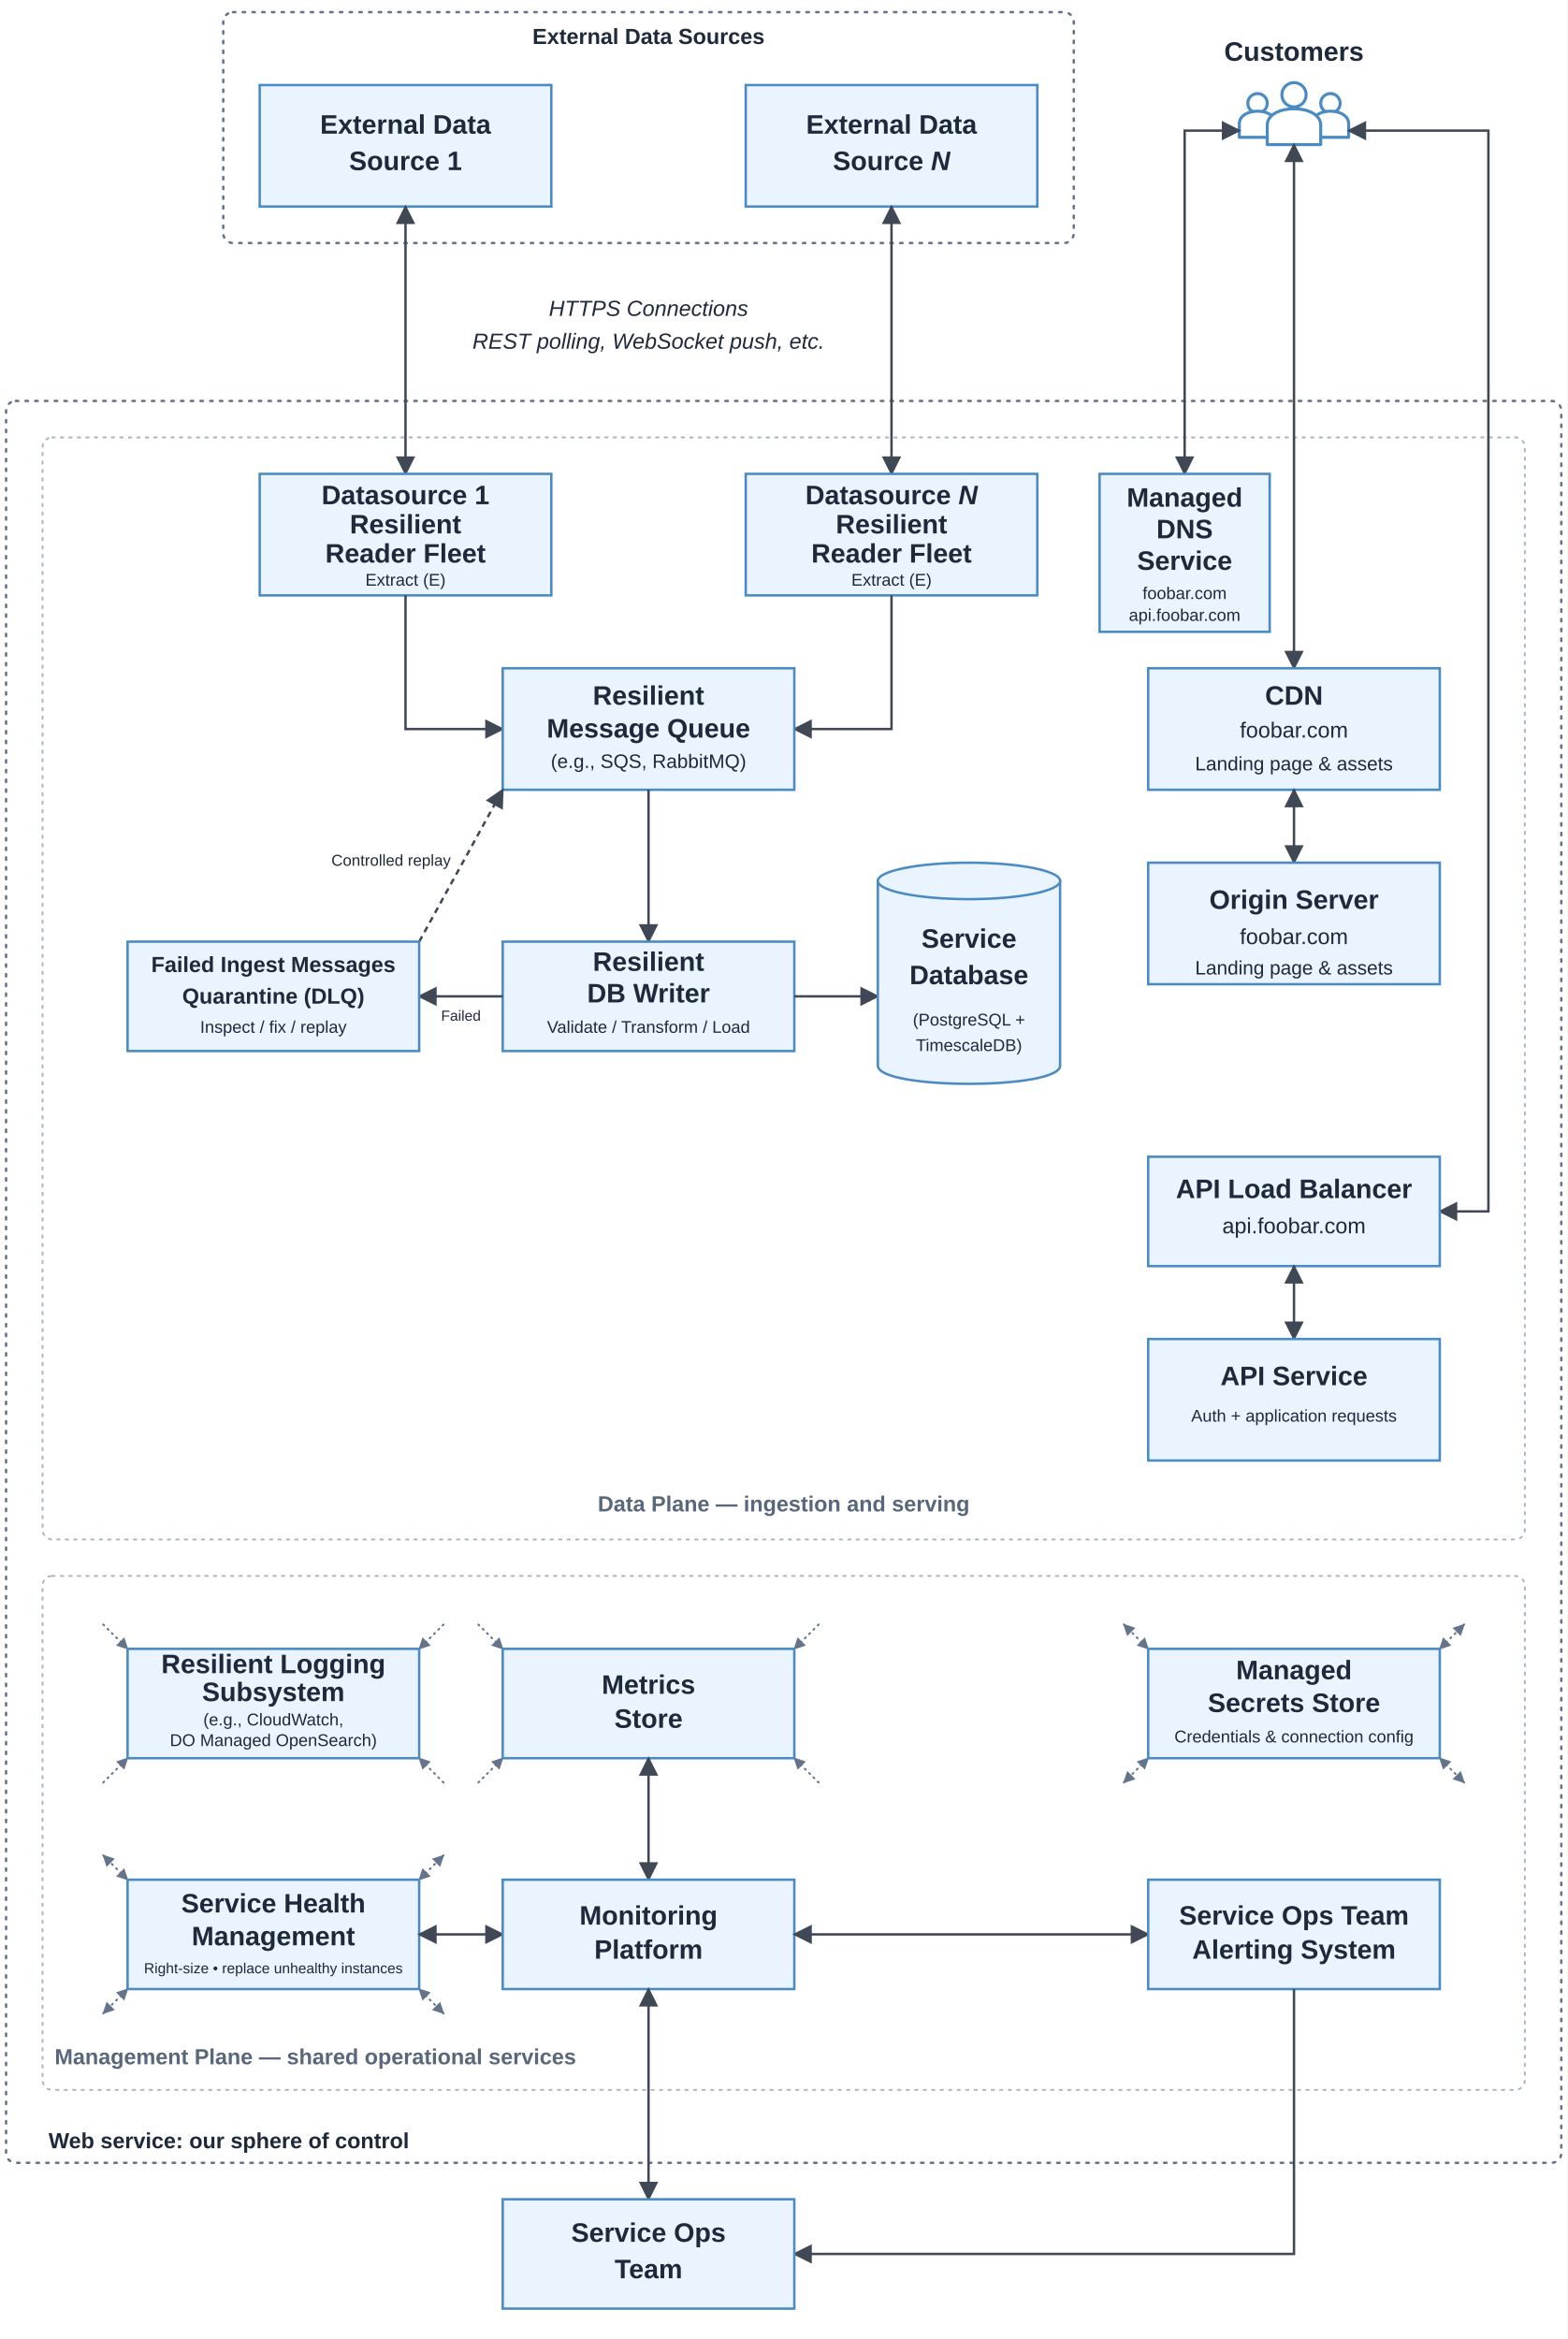
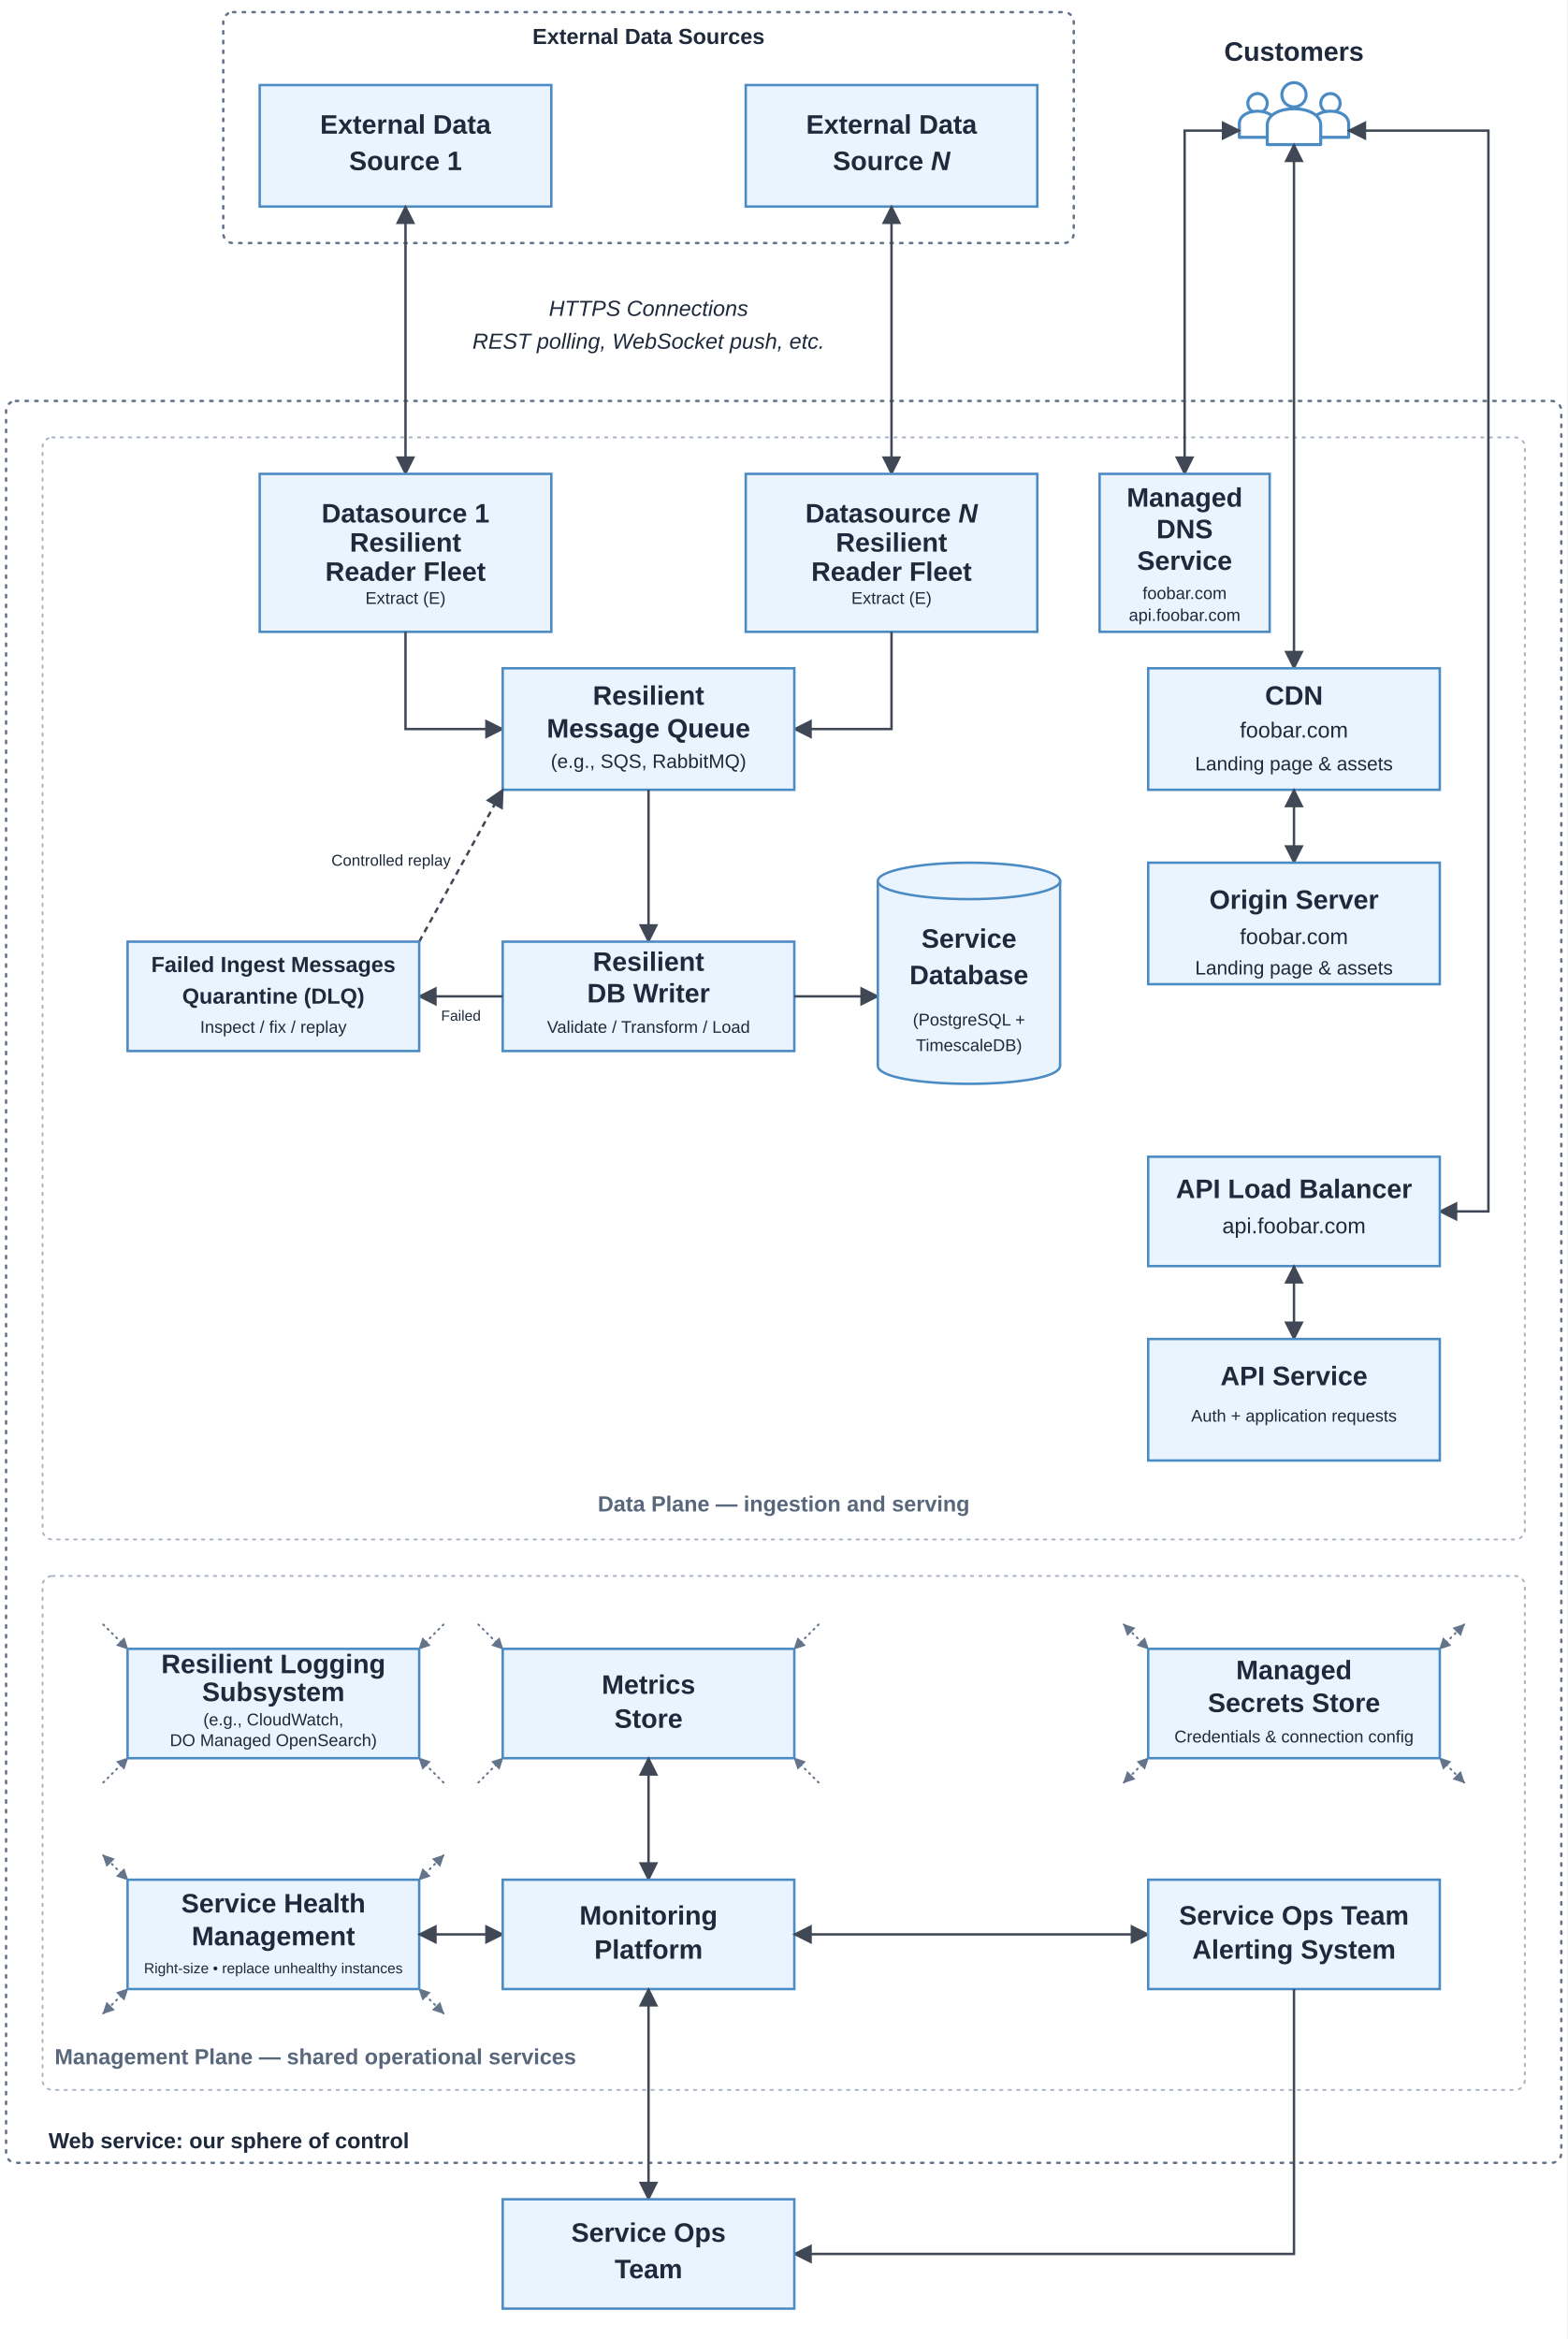
<svg xmlns="http://www.w3.org/2000/svg" width="1290" height="1925" viewBox="0 0 1290 1925" role="img" aria-labelledby="diagram-title diagram-description">
  <defs>
    <marker id="arrow" viewBox="0 0 10 10" refX="9" refY="5" markerWidth="8" markerHeight="8" orient="auto-start-reverse">
      <path d="M 0 0 L 10 5 L 0 10 Z" fill="#414855" />
    </marker>
    <marker id="log-arrow" viewBox="0 0 10 10" refX="9" refY="5" markerWidth="6" markerHeight="6" orient="auto-start-reverse">
      <path d="M 0 0 L 10 5 L 0 10 Z" fill="#64748b" />
    </marker>
  </defs>
  <style>
    text { font-family: Arial, Helvetica, sans-serif; fill: #1e293b; text-anchor: middle; }
    .plane { fill: none; stroke: #a8b3c2; stroke-width: 1.5; stroke-dasharray: 2 5; stroke-linecap: round; }
    .plane-label { font-size: 18px; font-weight: 600; fill: #58677b; }
    .node { fill: #eaf4ff; stroke: #4b8bc4; stroke-width: 2; }
    .title { font-size: 22px; font-weight: 600; }
    .detail { font-size: 18px; }
    .small { font-size: 16px; }
    .flow { fill: none; stroke: #414855; stroke-width: 2; marker-end: url(#arrow); }
    .both { marker-start: url(#arrow); }
    .replay { stroke-dasharray: 5 4; }
    .secrets-flow, .control-flow { fill: none; stroke: #64748b; stroke-width: 1.6; stroke-dasharray: 1 4; stroke-linecap: round; marker-start: url(#log-arrow); marker-end: url(#log-arrow); }
    .log-flow, .metric-flow { fill: none; stroke: #64748b; stroke-width: 1.6; stroke-dasharray: 1 4; stroke-linecap: round; marker-end: url(#log-arrow); }
  </style>
  <rect width="1290" height="1925" fill="#ffffff" />
  <g aria-label="External Data Sources">
    <rect x="183.75" y="10" width="700" height="190" rx="8" fill="none" stroke="#64748b" stroke-width="2" stroke-dasharray="2 6" stroke-linecap="round" />
    <text x="533.75" y="40" dominant-baseline="text-after-edge" style="font-size: 18px; font-weight: 600;">External Data Sources</text>
  </g>
  <g transform="translate(0, 30)">
    <g aria-label="External Data Source 1">
      <rect class="node" x="213.75" y="40" width="240" height="100" />
      <text class="title" x="333.75" y="80">External Data</text>
      <text class="title" x="333.75" y="110">Source 1</text>
    </g>
    <g aria-label="External Data Source N">
      <rect class="node" x="613.75" y="40" width="240" height="100" />
      <text class="title" x="733.75" y="80">External Data</text>
      <text class="title" x="733.75" y="110">Source <tspan font-style="italic">N</tspan>
      </text>
    </g>
    <g aria-label="Customers: multiple people">
      <g transform="translate(1065, 55)" fill="#ffffff" stroke="#4b8bc4" stroke-width="2.5" stroke-linecap="round" stroke-linejoin="round" aria-hidden="true">
        <circle cx="-30" cy="0" r="8" />
        <path d="M -45 28 V 17 C -45 3 -15 3 -15 17 V 28 Z" />
        <circle cx="30" cy="0" r="8" />
        <path d="M 15 28 V 17 C 15 3 45 3 45 17 V 28 Z" />
        <circle cx="0" cy="-7" r="10" />
        <path d="M -22 34 V 18 C -22 0 22 0 22 18 V 34 Z" />
      </g>
      <text class="title" x="1065" y="20">Customers</text>
    </g>
    <g transform="translate(0, 50)">
      <rect x="5" y="250" width="1280" height="1450" rx="8" fill="none" stroke="#64748b" stroke-width="2" stroke-dasharray="2 6" stroke-linecap="round" />
      <text x="40" y="1688" style="text-anchor: start; font-size: 18px; font-weight: 600;">Web service: our sphere of control</text>
      <g aria-label="Data Plane: ingestion and serving">
        <rect class="plane" x="35" y="280" width="1220" height="907" rx="8" />
        <text class="plane-label" x="645" y="1152" dominant-baseline="text-before-edge">Data Plane — ingestion and serving</text>
      </g>
      <g aria-label="Management Plane: shared operational services">
        <rect class="plane" x="35" y="1217" width="1220" height="423" rx="8" />
        <text class="plane-label" x="45" y="1607" dominant-baseline="text-before-edge" style="text-anchor: start;">Management Plane — shared operational services</text>
      </g>
      <path class="flow both" d="M 333.75 90 V 310" />
      <path class="flow both" d="M 733.75 90 V 310" />
      <g aria-label="HTTPS Connections: REST polling, WebSocket push, etc." font-style="italic">
        <text class="detail" x="533.75" y="180">HTTPS Connections</text>
        <text class="detail" x="533.75" y="207">REST polling, WebSocket push, etc.</text>
      </g>
      <path class="flow both" d="M 1065 39 V 470" />
      <path class="flow both" d="M 1020 27.5 H 975 V 310" />
      <path class="flow both" d="M 1110 27.5 H 1225 V 917 H 1185" />
      <g transform="translate(0, 30)">
        <g aria-label="Datasource 1 Resilient Reader Fleet">
-           <rect class="node" x="213.75" y="280" width="240" height="100" />
-           <text class="title" x="333.75" y="305">Datasource 1</text>
-           <text class="title" x="333.75" y="329">Resilient</text>
-           <text class="title" x="333.75" y="353">Reader Fleet</text>
-           <text x="333.75" y="372" style="font-size: 14px;">Extract (E)</text>
+           <rect class="node" x="213.75" y="280" width="240" height="130" />
+           <text class="title" x="333.75" y="320">Datasource 1</text>
+           <text class="title" x="333.75" y="344">Resilient</text>
+           <text class="title" x="333.75" y="368">Reader Fleet</text>
+           <text x="333.75" y="387" style="font-size: 14px;">Extract (E)</text>
        </g>
        <g aria-label="Datasource N Resilient Reader Fleet">
-           <rect class="node" x="613.75" y="280" width="240" height="100" />
-           <text class="title" x="733.75" y="305">Datasource <tspan font-style="italic">N</tspan>
+           <rect class="node" x="613.75" y="280" width="240" height="130" />
+           <text class="title" x="733.75" y="320">Datasource <tspan font-style="italic">N</tspan>
          </text>
-           <text class="title" x="733.75" y="329">Resilient</text>
-           <text class="title" x="733.75" y="353">Reader Fleet</text>
-           <text x="733.75" y="372" style="font-size: 14px;">Extract (E)</text>
+           <text class="title" x="733.75" y="344">Resilient</text>
+           <text class="title" x="733.75" y="368">Reader Fleet</text>
+           <text x="733.75" y="387" style="font-size: 14px;">Extract (E)</text>
        </g>
        <g aria-label="CDN for the foobar.com landing page">
          <rect class="node" x="945" y="440" width="240" height="100" />
          <text class="title" x="1065" y="470">CDN</text>
          <text class="detail" x="1065" y="497">foobar.com</text>
          <text class="small" x="1065" y="524">Landing page &amp; assets</text>
        </g>
-         <path class="flow" d="M 333.75 380 V 490 H 413.75" />
-         <path class="flow" d="M 733.75 380 V 490 H 653.75" />
+         <path class="flow" d="M 333.75 410 V 490 H 413.75" />
+         <path class="flow" d="M 733.75 410 V 490 H 653.75" />
        <path class="flow both" d="M 1065 540 V 600" />
        <g aria-label="Resilient message queue">
          <rect class="node" x="413.75" y="440" width="240" height="100" />
          <text class="title" x="533.75" y="470">Resilient</text>
          <text class="title" x="533.75" y="497">Message Queue</text>
          <text class="small" x="533.75" y="522">(e.g., SQS, RabbitMQ)</text>
        </g>
        <g aria-label="Managed DNS Service for foobar.com and api.foobar.com, lookaside lookup">
          <rect class="node" x="905" y="280" width="140" height="130" />
          <text class="title" x="975" y="307">Managed</text>
          <text class="title" x="975" y="333">DNS</text>
          <text class="title" x="975" y="359">Service</text>
          <text x="975" y="383" style="font-size: 14px;">foobar.com</text>
          <text x="975" y="401" style="font-size: 14px;">api.foobar.com</text>
        </g>
        <g aria-label="Origin Server for foobar.com">
          <rect class="node" x="945" y="600" width="240" height="100" />
          <text class="title" x="1065" y="638">Origin Server</text>
          <text class="detail" x="1065" y="667">foobar.com</text>
          <text class="small" x="1065" y="692">Landing page &amp; assets</text>
        </g>
        <path class="flow" d="M 533.75 540 V 665" />
        <g aria-label="Resilient database writer">
          <rect class="node" x="413.75" y="665" width="240" height="90" />
          <text class="title" x="533.75" y="689">Resilient</text>
          <text class="title" x="533.75" y="715">DB Writer</text>
          <text x="533.75" y="740" style="font-size: 14px;">Validate / Transform / Load</text>
        </g>
        <path class="flow" d="M 413.75 710 H 345" />
        <text x="379.375" y="730" style="font-size: 12px;">Failed</text>
        <path class="flow replay" d="M 345 665 L 413.75 540" />
        <text x="321.875" y="602.5" style="font-size: 13px;">Controlled replay</text>
        <g aria-label="Failed Ingest Messages / Quarantine, dead-letter queue">
          <rect class="node" x="105" y="665" width="240" height="90" />
          <text x="225" y="690" style="font-size: 18px; font-weight: 600;">Failed Ingest Messages</text>
          <text x="225" y="716" style="font-size: 18px; font-weight: 600;">Quarantine (DLQ)</text>
          <text x="225" y="740" style="font-size: 14px;">Inspect / fix / replay</text>
        </g>
        <path class="flow" d="M 653.75 710 H 722.5" />
        <g aria-label="Service database, PostgreSQL and TimescaleDB">
          <path class="node" d="M 722.5 615 V 767 C 722.5 787 872.5 787 872.5 767 V 615 Z" />
          <ellipse class="node" cx="797.5" cy="615" rx="75" ry="15" />
          <text class="title" x="797.5" y="670">Service</text>
          <text class="title" x="797.5" y="700">Database</text>
          <text x="797.5" y="734" style="font-size: 14px;">(PostgreSQL +</text>
          <text x="797.5" y="755" style="font-size: 14px;">TimescaleDB)</text>
        </g>
        <g aria-label="API Load Balancer for api.foobar.com">
          <rect class="node" x="945" y="842" width="240" height="90" />
          <text class="title" x="1065" y="876">API Load Balancer</text>
          <text class="detail" x="1065" y="905">api.foobar.com</text>
        </g>
        <path class="flow both" d="M 1065 932 V 992" />
        <g aria-label="API Service: multiple server instances">
          <rect class="node" x="945" y="992" width="240" height="100" />
          <text class="title" x="1065" y="1030">API Service</text>
          <text x="1065" y="1060" style="font-size: 14px;">Auth + application requests</text>
        </g>
        <g transform="translate(255, 617)">
          <g aria-label="Components request and receive credentials from the Managed Secrets Store">
            <path class="secrets-flow" d="M 670 610 L 690 630" />
            <path class="secrets-flow" d="M 950 610 L 930 630" />
            <path class="secrets-flow" d="M 670 740 L 690 720" />
            <path class="secrets-flow" d="M 950 740 L 930 720" />
          </g>
          <g aria-label="Managed Secrets Store: credentials and connection configuration">
            <rect class="node" x="690" y="630" width="240" height="90" />
            <text class="title" x="810" y="655">Managed</text>
            <text class="title" x="810" y="682">Secrets Store</text>
            <text x="810" y="707" style="font-size: 14px;">Credentials &amp; connection config</text>
          </g>
        </g>
        <g transform="translate(-552.5, 617)">
          <g aria-label="Every component sends logs to the Resilient Logging Subsystem">
            <path class="log-flow" d="M 637.5 610 L 657.5 630" />
            <path class="log-flow" d="M 917.5 610 L 897.5 630" />
            <path class="log-flow" d="M 637.5 740 L 657.5 720" />
            <path class="log-flow" d="M 917.5 740 L 897.5 720" />
          </g>
          <g aria-label="Resilient Logging Subsystem">
            <rect class="node" x="657.5" y="630" width="240" height="90" />
            <text class="title" x="777.5" y="650">Resilient Logging</text>
            <text class="title" x="777.5" y="673">Subsystem</text>
            <text x="777.5" y="693" style="font-size: 14px;">(e.g., CloudWatch,</text>
            <text x="777.5" y="710" style="font-size: 14px;">DO Managed OpenSearch)</text>
          </g>
        </g>
        <g transform="translate(348.75, 107)">
          <g aria-label="Metrics from every component reach the shared Metrics Store">
            <path class="metric-flow" d="M 45 1120 L 65 1140" />
            <path class="metric-flow" d="M 325 1120 L 305 1140" />
            <path class="metric-flow" d="M 45 1250 L 65 1230" />
            <path class="metric-flow" d="M 325 1250 L 305 1230" />
          </g>
          <g aria-label="Metrics Store">
            <rect class="node" x="65" y="1140" width="240" height="90" />
            <text class="title" x="185" y="1177">Metrics</text>
            <text class="title" x="185" y="1205">Store</text>
          </g>
        </g>
        <path class="flow both" d="M 533.75 1337 V 1437" />
        <g transform="translate(0, 297)">
          <g aria-label="Service Health Management: workload control and status">
            <path class="control-flow" d="M 85 1120 L 105 1140" />
            <path class="control-flow" d="M 365 1120 L 345 1140" />
            <path class="control-flow" d="M 85 1250 L 105 1230" />
            <path class="control-flow" d="M 365 1250 L 345 1230" />
          </g>
          <g aria-label="Service Health Management: right-size and replace unhealthy instances">
            <rect class="node" x="105" y="1140" width="240" height="90" />
            <text class="title" x="225" y="1167">Service Health</text>
            <text class="title" x="225" y="1194">Management</text>
            <text x="225" y="1217" style="font-size: 12px;">Right-size • replace unhealthy instances</text>
          </g>
          <path class="flow both" d="M 345 1185 H 413.75" />
          <g aria-label="Monitoring Platform">
            <rect class="node" x="413.75" y="1140" width="240" height="90" />
            <text class="title" x="533.75" y="1177">Monitoring</text>
            <text class="title" x="533.75" y="1205">Platform</text>
          </g>
          <path class="flow both" d="M 653.75 1185 H 945" />
          <g aria-label="Service Ops Team Alerting System">
            <rect class="node" x="945" y="1140" width="240" height="90" />
            <text class="title" x="1065" y="1177">Service Ops Team</text>
            <text class="title" x="1065" y="1205">Alerting System</text>
          </g>
        </g>
        <path class="flow both" d="M 533.75 1527 V 1700" />
        <path class="flow" d="M 1065 1527 V 1745 H 653.75" />
        <g aria-label="Service Ops Team">
          <rect class="node" x="413.75" y="1700" width="240" height="90" />
          <text class="title" x="533.75" y="1735">Service Ops</text>
          <text class="title" x="533.75" y="1765">Team</text>
        </g>
      </g>
    </g>
  </g>
</svg>
